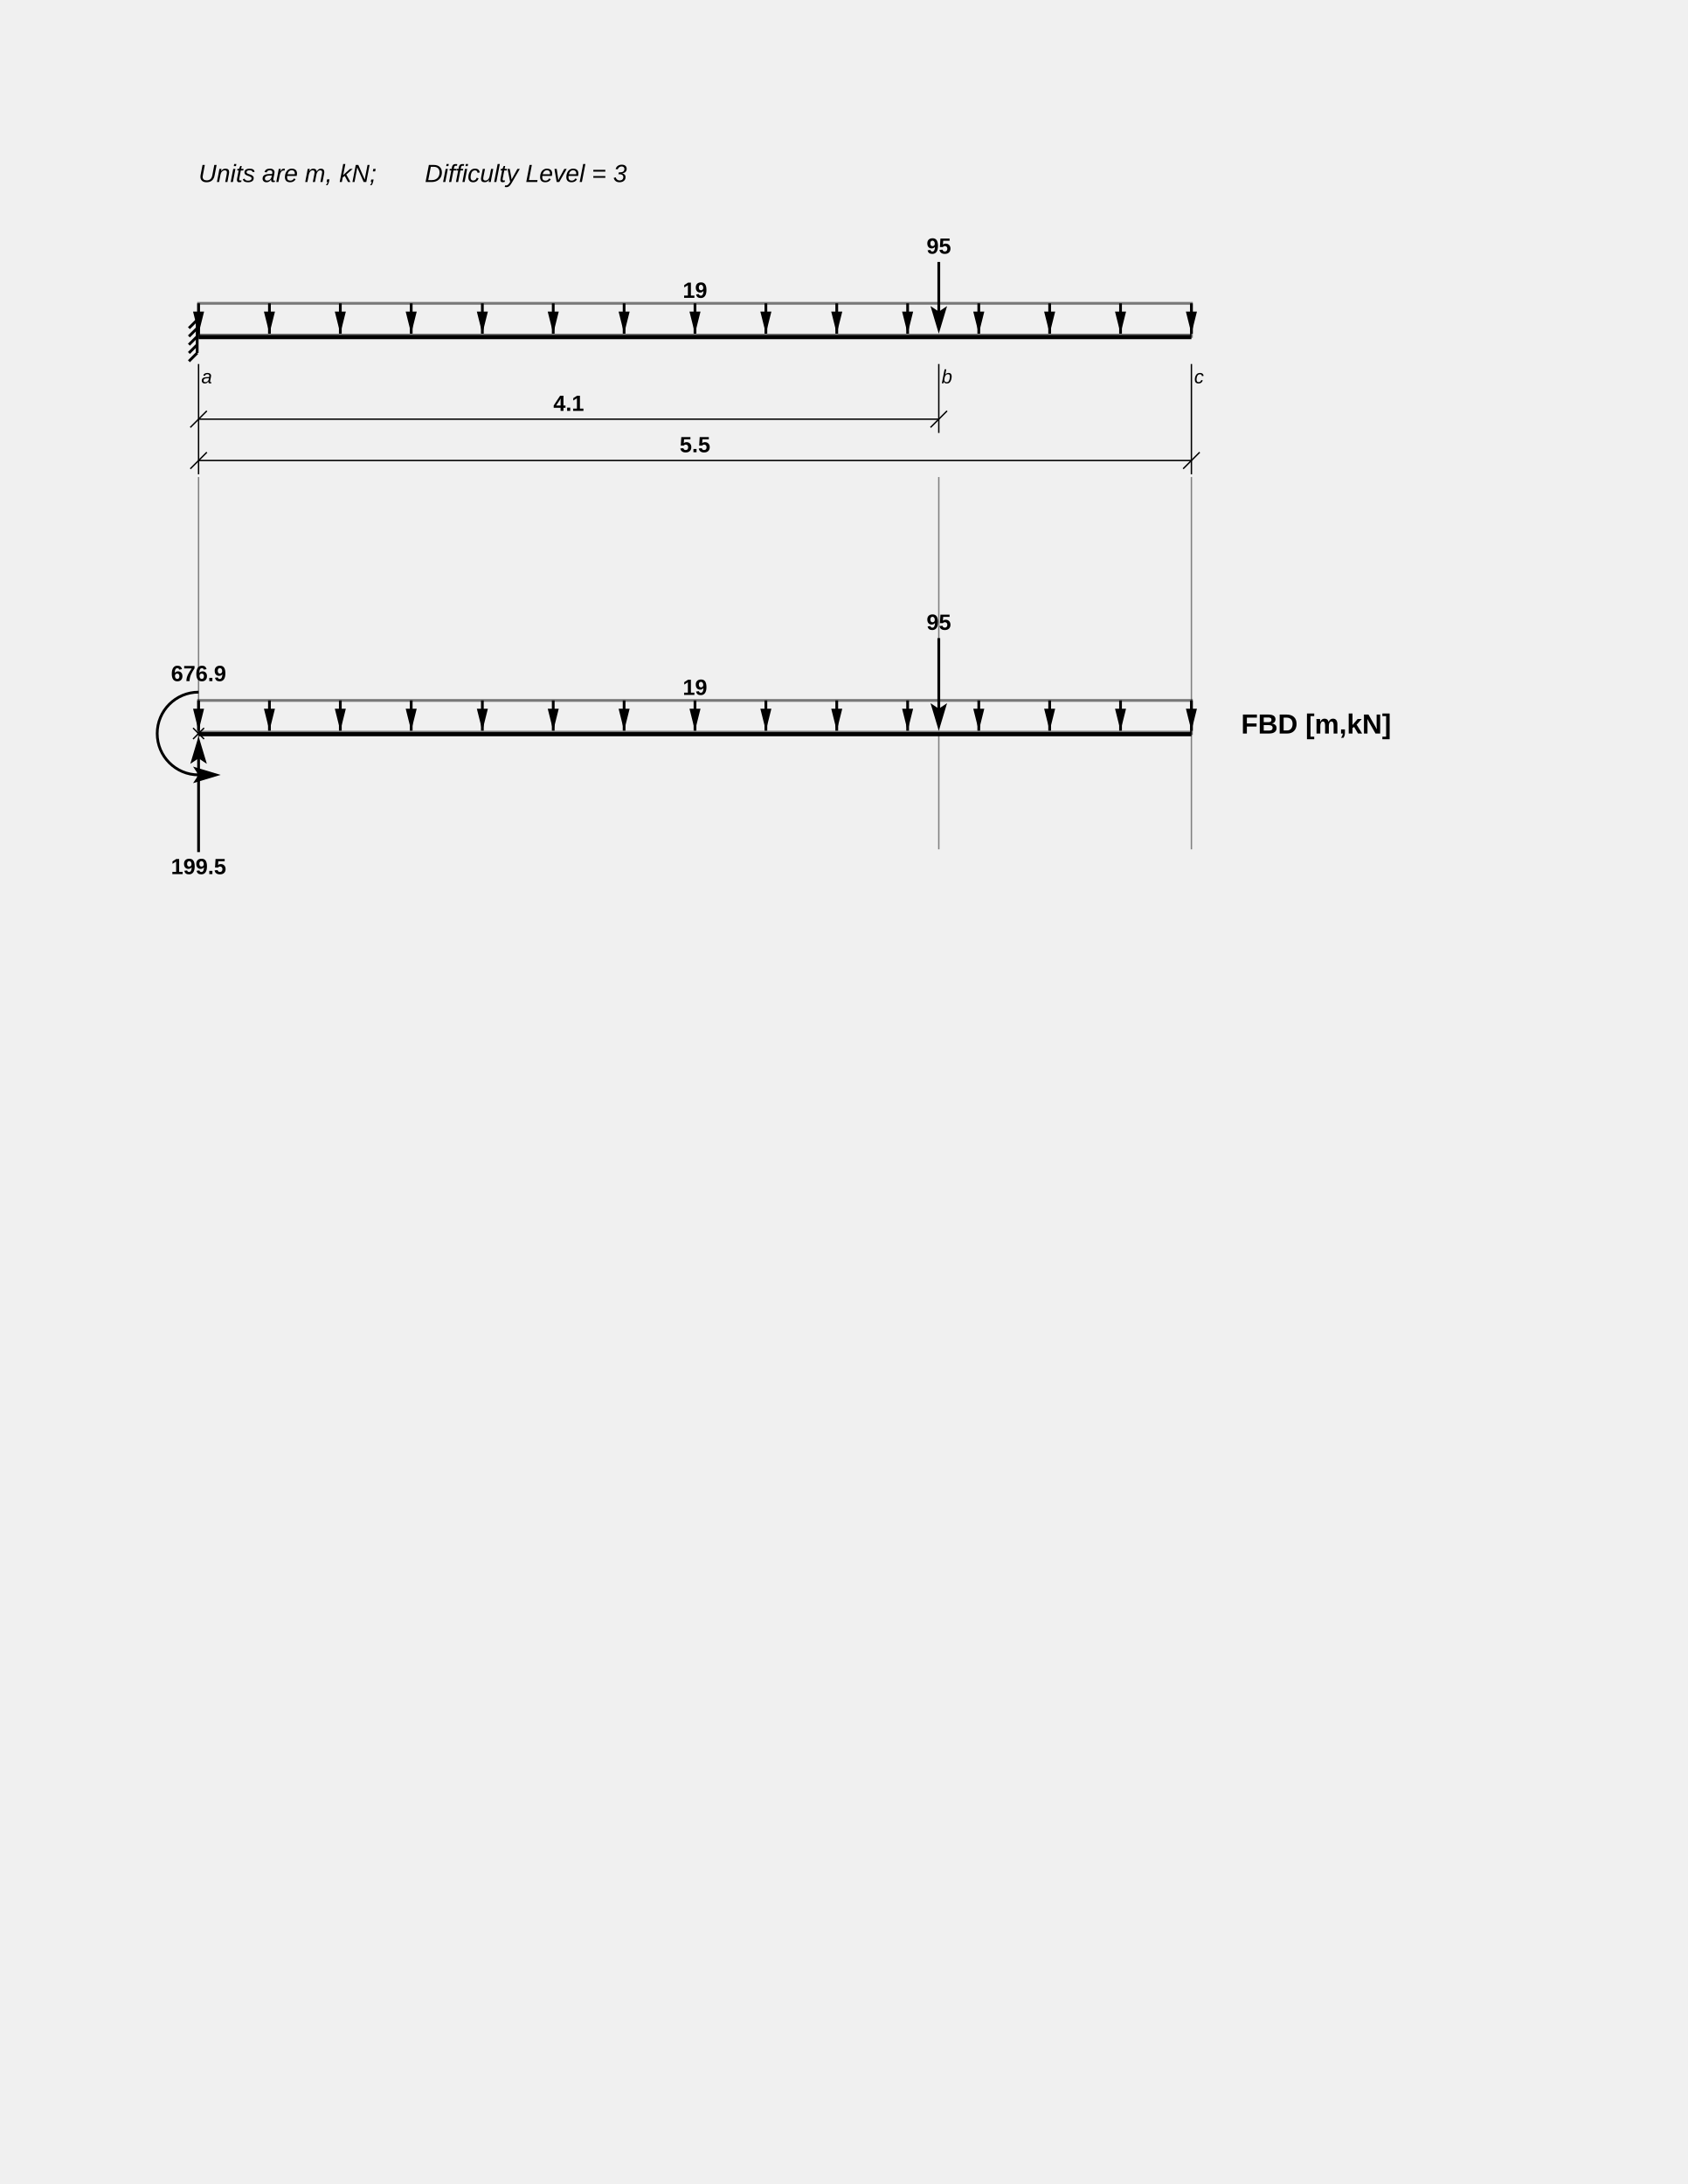
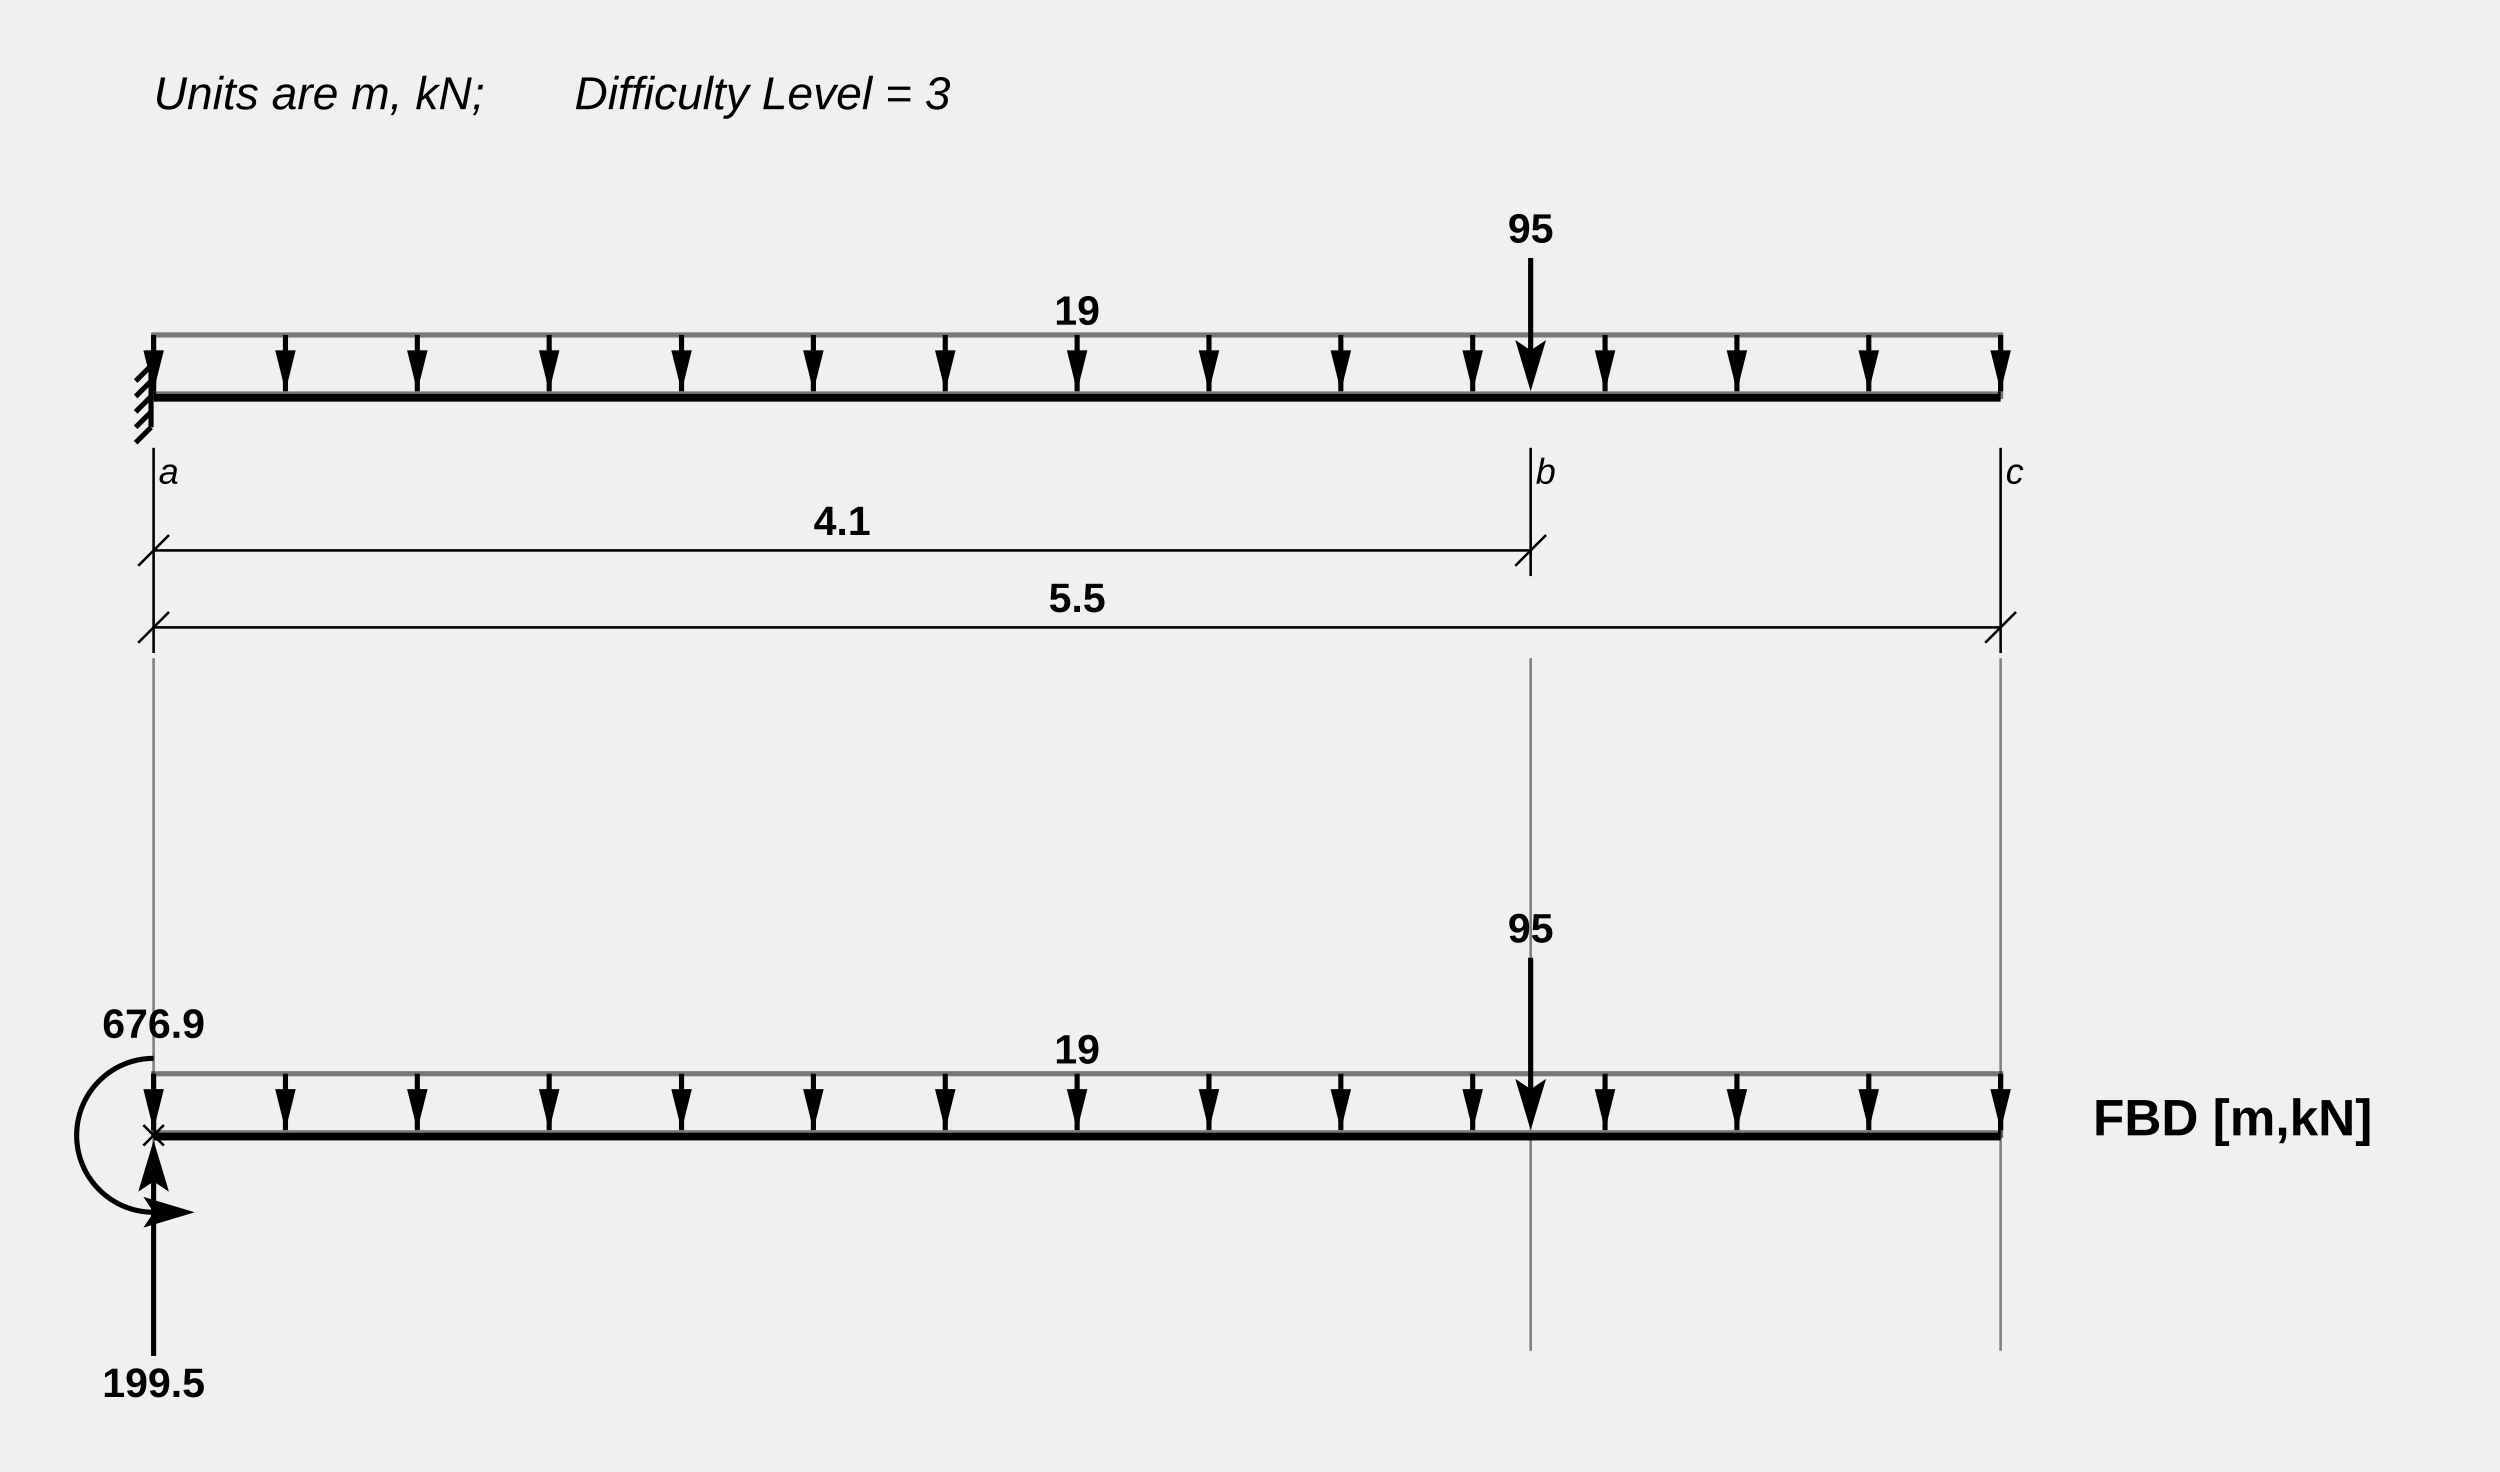
- <svg xmlns="http://www.w3.org/2000/svg" xmlns:xlink="http://www.w3.org/1999/xlink" version="1.1" width="8.5in" height="11.0in" viewBox="0 0 612 792">
-   <defs>
-     <style type="text/css">
+ <svg xmlns="http://www.w3.org/2000/svg" xmlns:xlink="http://www.w3.org/1999/xlink" id="svg221" viewBox="0 0 487.193 286.803" height="3.983in" width="6.767in" version="1.1">
+   <defs id="defs61">
+     <style id="style2" type="text/css">
    .elem {
	stroke-width: 2.0;
	stroke: black;
	}
    path.dim {
       stroke-width: 0.5;
       stroke: black;
       }
    path.guides {
       stroke-width: 0.5;
       stroke: grey;
       }
    text.dwglabel {
       font-family: Verdana, Arial;
       font-size: 10px;
       font-weight: bold;
       fill: black;
       text-align: center;
       text-anchor: start;
       }
    text.dim {
       font-family: Verdana, Arial;
       font-size: 8px;
       font-weight: bold;
       fill: black;
       text-align: center;
       text-anchor: middle;
       }
    text.guides {
       font-family: Verdana, Arial;
       font-size: 8px;
       font-weight: normal;
       font-style: italic;
       fill: black;
       text-align: center;
       text-anchor: middle;
       }
    text.vmlabel {
       font-family: Verdana, Arial;
       font-size: 8px;
       font-style: italic;
       fill: black;
       }
    text.notes {
       font-family: Verdana, Arial;
       font-size: 9px;
       font-weight: normal;
       font-style: italic;
       fill: black;
       text-align: center;
       text-anchor: left;
       }
    text.ptlabel {
       font-family: Verdana, Arial;
       font-size: 7px;
       font-style: italic;
       fill: black;
       text-align: center;
       text-anchor: start;
       }
     path.cload {
       fill: none;
       stroke-width: 1;
       stroke: black; 
       marker-end: url(#CLArrowEnd);
     }
      path.mload {
       fill: none;
       stroke-width: 1;
       stroke: black; 
       marker-end: url(#MLArrowEnd);
     }
      path.mloadInkscape {
       fill: none;
       stroke-width: 1;
       stroke: black; 
       marker-end: url(#MLArrowStart);
     }
     polygon.dload {
       fill: rgb(240,240,240);
       opacity: 0.5; /* if &lt; 1, REALLY slows down printing of the pdfs */
       stroke-width: 1;
       stroke: black; 
     }
     path.dload {
       fill: none;
       stroke-width: 1;
       stroke: black; 
       marker-end: url(#DLArrowEnd);
     }
     path.dloadna {
       fill: none;
       stroke-width: 1;
       stroke: black; 
     }
     path.vdiag {
       fill: url(#crosshatch45);
       stroke-width: 1;
       stroke: black; 
     }
     path.mdiag {
       fill: url(#crosshatch45);
       stroke-width: 1;
       stroke: black; 
     }

    </style>
-     <g id="PinnedSupport" transform="translate(0,1.0)">
-       <path d="M 0 0 l 4 6 l -8 0 z" stroke="black" stroke-width="0" fill="black" opacity="1.0" />
-       <path d="M -6 6 l 12 0" stroke="black" stroke-width="1" fill="none" />
-       <path d="M 6 6 l -3 3 m 0 -3 l -3 3 m 0 -3 l -3 3 m 0 -3 l -3 3 m 0 -3 l -3 3" stroke="black" stroke-width="1" fill="none" />
-     </g>
-     <g id="RollerSupport" transform="translate(0,1.0)">
-       <circle cx="0" cy="3" r="3" stroke="black" stroke-width="0" fill="black" opacity="1.0" />
-       <path d="M -6 6 l 12 0" stroke="black" stroke-width="1" fill="none" />
-       <path d="M 6 6 l -3 3 m 0 -3 l -3 3 m 0 -3 l -3 3 m 0 -3 l -3 3 m 0 -3 l -3 3" stroke="black" stroke-width="1" fill="none" />
-     </g>
-     <g id="LFixedSupport" transform="translate(-0.5,0)">
-       <path d="M 0 -6 l 0 12" stroke="black" stroke-width="1" fill="none" />
-       <path d="M 0 -6 l -3 3 m 3 0 l -3 3 m 3 0 l -3 3 m 3 0 l -3 3 m 3 0 l -3 3" stroke="black" stroke-width="1" fill="none" />
+     <g transform="translate(0,1)" id="PinnedSupport">
+       <path style="opacity:1;fill:#000000;stroke:#000000;stroke-width:0" id="path4" d="M 0,0 4,6 H -4 Z" />
+       <path style="fill:none;stroke:#000000;stroke-width:1" id="path6" d="M -6,6 H 6" />
+       <path style="fill:none;stroke:#000000;stroke-width:1" id="path8" d="M 6,6 3,9 M 3,6 0,9 M 0,6 -3,9 m 0,-3 -3,3 m 0,-3 -3,3" />
+     </g>
+     <g transform="translate(0,1)" id="RollerSupport">
+       <circle style="opacity:1;fill:#000000;stroke:#000000;stroke-width:0" id="circle11" r="3" cy="3" cx="0" />
+       <path style="fill:none;stroke:#000000;stroke-width:1" id="path13" d="M -6,6 H 6" />
+       <path style="fill:none;stroke:#000000;stroke-width:1" id="path15" d="M 6,6 3,9 M 3,6 0,9 M 0,6 -3,9 m 0,-3 -3,3 m 0,-3 -3,3" />
+     </g>
+     <g transform="translate(-0.5)" id="LFixedSupport">
+       <path style="fill:none;stroke:#000000;stroke-width:1" id="path18" d="M 0,-6 V 6" />
+       <path style="fill:none;stroke:#000000;stroke-width:1" id="path20" d="m 0,-6 -3,3 m 3,0 -3,3 m 3,0 -3,3 m 3,0 -3,3 m 3,0 -3,3" />
    </g>
    <g id="RFixedSupport">
-       <use xlink:href="#LFixedSupport" transform="scale(-1,1)" />
+       <use height="100%" width="100%" y="0" x="0" id="use23" transform="scale(-1,1)" xlink:href="#LFixedSupport" />
    </g>
    <g id="Hinge">
-       <circle cx="0" cy="0" r="2.5" stroke="black" stroke-width="1" fill="white" />
+       <circle style="fill:#ffffff;stroke:#000000;stroke-width:1" id="circle26" r="2.5" cy="0" cx="0" />
    </g>
    <g id="ShearRelease">
-       <rect x="-3" y="-6" width="6" height="12" stroke="none" fill="white" />
-       <circle cx="0" cy="-6" r="2" stroke="black" strokewidth="0.5" fill="white" />
-       <circle cx="0" cy="0" r="2" stroke="black" strokewidth="0.5" fill="white" />
-       <circle cx="0" cy="6" r="2" stroke="black" strokewidth="0.5" fill="white" />
-       <path d="M -3 -9 l 0 18 M 3 -9 l 0 18" stroke="black" stroke-width="1" />
-     </g>
-     <marker id="DLArrowStart" markerUnits="userSpaceOnUse" markerWidth="8" markerHeight="4" orient="auto" viewBox="0 0 8 4" refX="0" refY="2">
-       <path d="M 0 2 l 8 -2 l 0 4 z" />
-     </marker>
-     <marker id="DLArrowEnd" markerUnits="userSpaceOnUse" markerWidth="8" markerHeight="4" orient="auto" viewBox="0 0 8 4" refX="8" refY="2">
-       <path d="M 0 0 l 8 2 l -8 2 z" />
-     </marker>
-     <marker id="CLArrowStart" markerUnits="userSpaceOnUse" markerWidth="10.0" markerHeight="6" orient="auto" viewBox="0 0 10 6" refX="3.0" refY="3">
-       <path d="M 0 3 l 10 -3 l -2 3 l 2 3 z" />
-     </marker>
-     <marker id="CLArrowEnd" markerUnits="userSpaceOnUse" markerWidth="10.0" markerHeight="6" orient="auto" viewBox="0 0 10 6" refX="7.0" refY="3">
-       <path d="M 0 0 l 10 3 l -10 3 l 2 -3 z" />
-     </marker>
-     <marker id="MLArrowStart" markerUnits="userSpaceOnUse" markerWidth="10.0" markerHeight="6" orient="auto" viewBox="0 0 10 6" refX="8" refY="3">
-       <path d="M 10 0 l -10 3 l 10 3 l -2 -3 z" />
-     </marker>
-     <marker id="MLArrowEnd" markerUnits="userSpaceOnUse" markerWidth="10.0" markerHeight="6" orient="auto" viewBox="0 0 10 6" refX="2" refY="3">
-       <path d="M 0 0 l 10 3 l -10 3 l 2 -3 z" />
-     </marker>
-     <pattern id="crosshatch45" patternUnits="userSpaceOnUse" x="0" y="0" width="10" height="10" viewBox="0 0 10 10">
-       <path d="M 0 0 L 10 10" fill="none" stroke="grey" stroke-width="0.2" />
+       <rect style="fill:#ffffff;stroke:none" id="rect29" height="12" width="6" y="-6" x="-3" />
+       <circle style="fill:#ffffff;stroke:#000000" id="circle31" strokewidth="0.5" r="2" cy="-6" cx="0" />
+       <circle style="fill:#ffffff;stroke:#000000" id="circle33" strokewidth="0.5" r="2" cy="0" cx="0" />
+       <circle style="fill:#ffffff;stroke:#000000" id="circle35" strokewidth="0.5" r="2" cy="6" cx="0" />
+       <path style="stroke:#000000;stroke-width:1" id="path37" d="M -3,-9 V 9 M 3,-9 V 9" />
+     </g>
+     <marker refY="2" refX="0" viewBox="0 0 8 4" orient="auto" markerHeight="4" markerWidth="8" markerUnits="userSpaceOnUse" id="DLArrowStart">
+       <path id="path40" d="M 0,2 8,0 v 4 z" />
+     </marker>
+     <marker refY="2" refX="8" viewBox="0 0 8 4" orient="auto" markerHeight="4" markerWidth="8" markerUnits="userSpaceOnUse" id="DLArrowEnd">
+       <path id="path43" d="M 0,0 8,2 0,4 Z" />
+     </marker>
+     <marker refY="3" refX="3" viewBox="0 0 10 6" orient="auto" markerHeight="6" markerWidth="10" markerUnits="userSpaceOnUse" id="CLArrowStart">
+       <path id="path46" d="M 0,3 10,0 8,3 10,6 Z" />
+     </marker>
+     <marker refY="3" refX="7" viewBox="0 0 10 6" orient="auto" markerHeight="6" markerWidth="10" markerUnits="userSpaceOnUse" id="CLArrowEnd">
+       <path id="path49" d="M 0,0 10,3 0,6 2,3 Z" />
+     </marker>
+     <marker refY="3" refX="8" viewBox="0 0 10 6" orient="auto" markerHeight="6" markerWidth="10" markerUnits="userSpaceOnUse" id="MLArrowStart">
+       <path id="path52" d="M 10,0 0,3 10,6 8,3 Z" />
+     </marker>
+     <marker refY="3" refX="2" viewBox="0 0 10 6" orient="auto" markerHeight="6" markerWidth="10" markerUnits="userSpaceOnUse" id="MLArrowEnd">
+       <path id="path55" d="M 0,0 10,3 0,6 2,3 Z" />
+     </marker>
+     <pattern viewBox="0 0 10 10" height="10" width="10" y="0" x="0" patternUnits="userSpaceOnUse" id="crosshatch45">
+       <path id="path58" stroke-width="0.2" stroke="grey" fill="none" d="M 0 0 L 10 10" />
    </pattern>
  </defs>
-   <g transform="translate(72.0,122.0)">
-     <path class="elem" d="M 0 0 l 360.0 0" />
-     <g transform="translate(0.0,0.0)">
-       <polygon points="0,0 0,-12.0 360.0,-12.0 360.0,0" class="dload" />
-       <path class="dload" d="M 0.0 -12.0 L 0.0 -1.0" />
-       <path class="dload" d="M 25.7 -12.0 L 25.7 -1.0" />
-       <path class="dload" d="M 51.4 -12.0 L 51.4 -1.0" />
-       <path class="dload" d="M 77.1 -12.0 L 77.1 -1.0" />
-       <path class="dload" d="M 102.9 -12.0 L 102.9 -1.0" />
-       <path class="dload" d="M 128.6 -12.0 L 128.6 -1.0" />
-       <path class="dload" d="M 154.3 -12.0 L 154.3 -1.0" />
-       <path class="dload" d="M 180.0 -12.0 L 180.0 -1.0" />
-       <path class="dload" d="M 205.7 -12.0 L 205.7 -1.0" />
-       <path class="dload" d="M 231.4 -12.0 L 231.4 -1.0" />
-       <path class="dload" d="M 257.1 -12.0 L 257.1 -1.0" />
-       <path class="dload" d="M 282.9 -12.0 L 282.9 -1.0" />
-       <path class="dload" d="M 308.6 -12.0 L 308.6 -1.0" />
-       <path class="dload" d="M 334.3 -12.0 L 334.3 -1.0" />
-       <path class="dload" d="M 360.0 -12.0 L 360.0 -1.0" />
-       <text style="text-anchor: middle;" dx="0.0" dy="-2.0" y="-12.0" x="180.0" class="dim">19</text>
-     </g>
-     <g transform="translate(268.4,-1.0)">
-       <path class="cload" d="M 0 -26.0 l 0 23.0" />
-       <text y="-26.0" x="0" class="dim" dy="-3.0">95</text>
-     </g>
-     <use y="0" x="0.0" xlink:href="#LFixedSupport" />
-     <path class="dim" d="M 268.4 10.0 l 0 25.0" />
-     <path class="dim" d="M 0.0 30.0 l 268.4 0" />
-     <path class="dim" d="M 0.0 30.0 m -3.0 3.0 l 6.0 -6.0" />
-     <path class="dim" d="M 268.4 30.0 m -3.0 3.0 l 6.0 -6.0" />
-     <text y="30.0" x="134.2" class="dim" dy="-3.0">4.1</text>
-     <path class="dim" d="M 0.0 10.0 l 0 40.0" />
-     <path class="dim" d="M 360.0 10.0 l 0 40.0" />
-     <path class="dim" d="M 0.0 45.0 l 360.0 0" />
-     <path class="dim" d="M 0.0 45.0 m -3.0 3.0 l 6.0 -6.0" />
-     <path class="dim" d="M 360.0 45.0 m -3.0 3.0 l 6.0 -6.0" />
-     <text y="45.0" x="180.0" class="dim" dy="-3.0">5.5</text>
-     <text y="17.0" x="0.0" class="ptlabel" dx="1.0">a</text>
-     <text y="17.0" x="268.4" class="ptlabel" dx="1.0">b</text>
-     <text y="17.0" x="360.0" class="ptlabel" dx="1.0">c</text>
-     <text y="-56.0" x="0" xml:space="preserve" class="notes">Units are m, kN;       Difficulty Level = 3</text>
-     <g id="fbd-guides" visibility="visible" transform="translate(0.0,0.0)">
-       <path class="guides" d="M 0.0 51.0 L 0.0 186.0 M 268.4 51.0 L 268.4 186.0 M 360.0 51.0 L 360.0 186.0" />
-     </g>
-     <g id="beam-fb-diagram" visibility="visible" transform="translate(0.0,144.0)">
-       <path class="elem" d="M 0 0 l 360.0 0" />
-       <g transform="translate(0.0,0.0)">
-         <polygon points="0,0 0,-12.0 360.0,-12.0 360.0,0" class="dload" />
-         <path class="dload" d="M 0.0 -12.0 L 0.0 -1.0" />
-         <path class="dload" d="M 25.7 -12.0 L 25.7 -1.0" />
-         <path class="dload" d="M 51.4 -12.0 L 51.4 -1.0" />
-         <path class="dload" d="M 77.1 -12.0 L 77.1 -1.0" />
-         <path class="dload" d="M 102.9 -12.0 L 102.9 -1.0" />
-         <path class="dload" d="M 128.6 -12.0 L 128.6 -1.0" />
-         <path class="dload" d="M 154.3 -12.0 L 154.3 -1.0" />
-         <path class="dload" d="M 180.0 -12.0 L 180.0 -1.0" />
-         <path class="dload" d="M 205.7 -12.0 L 205.7 -1.0" />
-         <path class="dload" d="M 231.4 -12.0 L 231.4 -1.0" />
-         <path class="dload" d="M 257.1 -12.0 L 257.1 -1.0" />
-         <path class="dload" d="M 282.9 -12.0 L 282.9 -1.0" />
-         <path class="dload" d="M 308.6 -12.0 L 308.6 -1.0" />
-         <path class="dload" d="M 334.3 -12.0 L 334.3 -1.0" />
-         <path class="dload" d="M 360.0 -12.0 L 360.0 -1.0" />
-         <text style="text-anchor: middle;" dx="0.0" dy="-2.0" y="-12.0" x="180.0" class="dim">19</text>
-       </g>
-       <g transform="translate(268.4,-1.0)">
-         <path class="cload" d="M 0 -33.6 l 0 30.6" />
-         <text y="-33.6" x="0" class="dim" dy="-3.0">95</text>
-       </g>
-       <g transform="translate(0.0,1.0)">
-         <path class="cload" d="M 0 42.0 l 0 -39.0" />
-         <text y="42.0" x="0" class="dim" dy="8.0">199.5</text>
-       </g>
-       <g transform="translate(0.0,0.0)">
-         <path class="dim" d="M -2.0 -2.0 l 4.0 4.0 M -2.0 2.0 l 4.0 -4.0" />
-         <path class="mload" d="M -0.0,-15.0 A 15.0,15.0 0 0,0 -0.0,15.0" />
-         <text y="-15.0" x="-0.0" class="dim" dy="-4.0">676.9</text>
-       </g>
-       <text x="360.0" y="0" class="dwglabel" dx="18.0">FBD [m,kN]</text>
+   <g id="g219" transform="translate(29.89999,77.28184)">
+     <path style="stroke:#000000;stroke-width:2" id="path65" d="M 0,0 H 360" class="elem" />
+     <g id="g103">
+       <polygon style="opacity:0.5;fill:#f0f0f0;stroke:#000000;stroke-width:1" id="polygon69" class="dload" points="360,-12 360,0 0,0 0,-12 " />
+       <path style="fill:none;stroke:#000000;stroke-width:1;marker-end:url(#DLArrowEnd)" id="path71" d="M 0,-12 V -1" class="dload" />
+       <path style="fill:none;stroke:#000000;stroke-width:1;marker-end:url(#DLArrowEnd)" id="path73" d="M 25.7,-12 V -1" class="dload" />
+       <path style="fill:none;stroke:#000000;stroke-width:1;marker-end:url(#DLArrowEnd)" id="path75" d="M 51.4,-12 V -1" class="dload" />
+       <path style="fill:none;stroke:#000000;stroke-width:1;marker-end:url(#DLArrowEnd)" id="path77" d="M 77.1,-12 V -1" class="dload" />
+       <path style="fill:none;stroke:#000000;stroke-width:1;marker-end:url(#DLArrowEnd)" id="path79" d="M 102.9,-12 V -1" class="dload" />
+       <path style="fill:none;stroke:#000000;stroke-width:1;marker-end:url(#DLArrowEnd)" id="path81" d="M 128.6,-12 V -1" class="dload" />
+       <path style="fill:none;stroke:#000000;stroke-width:1;marker-end:url(#DLArrowEnd)" id="path83" d="M 154.3,-12 V -1" class="dload" />
+       <path style="fill:none;stroke:#000000;stroke-width:1;marker-end:url(#DLArrowEnd)" id="path85" d="M 180,-12 V -1" class="dload" />
+       <path style="fill:none;stroke:#000000;stroke-width:1;marker-end:url(#DLArrowEnd)" id="path87" d="M 205.7,-12 V -1" class="dload" />
+       <path style="fill:none;stroke:#000000;stroke-width:1;marker-end:url(#DLArrowEnd)" id="path89" d="M 231.4,-12 V -1" class="dload" />
+       <path style="fill:none;stroke:#000000;stroke-width:1;marker-end:url(#DLArrowEnd)" id="path91" d="M 257.1,-12 V -1" class="dload" />
+       <path style="fill:none;stroke:#000000;stroke-width:1;marker-end:url(#DLArrowEnd)" id="path93" d="M 282.9,-12 V -1" class="dload" />
+       <path style="fill:none;stroke:#000000;stroke-width:1;marker-end:url(#DLArrowEnd)" id="path95" d="M 308.6,-12 V -1" class="dload" />
+       <path style="fill:none;stroke:#000000;stroke-width:1;marker-end:url(#DLArrowEnd)" id="path97" d="M 334.3,-12 V -1" class="dload" />
+       <path style="fill:none;stroke:#000000;stroke-width:1;marker-end:url(#DLArrowEnd)" id="path99" d="M 360,-12 V -1" class="dload" />
+       <text id="text101" class="dim" x="180" y="-12" dy="-2" dx="0" style="font-weight:bold;font-size:8px;font-family:Verdana, Arial;text-align:center;text-anchor:middle;fill:#000000">19</text>
+     </g>
+     <g id="g111" transform="translate(268.4,-1)">
+       <path style="fill:none;stroke:#000000;stroke-width:1;marker-end:url(#CLArrowEnd)" id="path107" d="M 0,-26 V -3" class="cload" />
+       <text style="font-weight:bold;font-size:8px;font-family:Verdana, Arial;text-align:center;text-anchor:middle;fill:#000000" id="text109" dy="-3" class="dim" x="0" y="-26">95</text>
+     </g>
+     <use height="100%" width="100%" id="use113" xlink:href="#LFixedSupport" x="0" y="0" />
+     <path style="stroke:#000000;stroke-width:0.5" id="path115" d="M 268.4,10 V 35" class="dim" />
+     <path style="stroke:#000000;stroke-width:0.5" id="path117" d="M 0,30 H 268.4" class="dim" />
+     <path style="stroke:#000000;stroke-width:0.5" id="path119" d="m 0,30 m -3,3 6,-6" class="dim" />
+     <path style="stroke:#000000;stroke-width:0.5" id="path121" d="m 268.4,30 m -3,3 6,-6" class="dim" />
+     <text style="font-weight:bold;font-size:8px;font-family:Verdana, Arial;text-align:center;text-anchor:middle;fill:#000000" id="text123" dy="-3" class="dim" x="134.2" y="30">4.1</text>
+     <path style="stroke:#000000;stroke-width:0.5" id="path125" d="M 0,10 V 50" class="dim" />
+     <path style="stroke:#000000;stroke-width:0.5" id="path127" d="M 360,10 V 50" class="dim" />
+     <path style="stroke:#000000;stroke-width:0.5" id="path129" d="M 0,45 H 360" class="dim" />
+     <path style="stroke:#000000;stroke-width:0.5" id="path131" d="m 0,45 m -3,3 6,-6" class="dim" />
+     <path style="stroke:#000000;stroke-width:0.5" id="path133" d="m 360,45 m -3,3 6,-6" class="dim" />
+     <text style="font-weight:bold;font-size:8px;font-family:Verdana, Arial;text-align:center;text-anchor:middle;fill:#000000" id="text135" dy="-3" class="dim" x="180" y="45">5.5</text>
+     <text style="font-style:italic;font-size:7px;font-family:Verdana, Arial;text-align:center;text-anchor:start;fill:#000000" id="text137" dx="1" class="ptlabel" x="0" y="17">a</text>
+     <text style="font-style:italic;font-size:7px;font-family:Verdana, Arial;text-align:center;text-anchor:start;fill:#000000" id="text139" dx="1" class="ptlabel" x="268.4" y="17">b</text>
+     <text style="font-style:italic;font-size:7px;font-family:Verdana, Arial;text-align:center;text-anchor:start;fill:#000000" id="text141" dx="1" class="ptlabel" x="360" y="17">c</text>
+     <text style="font-style:italic;font-weight:normal;font-size:9px;font-family:Verdana, Arial;text-align:center;fill:#000000" id="text143" class="notes" xml:space="preserve" x="0" y="-56">Units are m, kN;       Difficulty Level = 3</text>
+     <g style="visibility:visible" visibility="visible" id="fbd-guides">
+       <path style="stroke:#808080;stroke-width:0.5" id="path145" d="M 0,51 V 186 M 268.4,51 V 186 M 360,51 v 135" class="guides" />
+     </g>
+     <g style="visibility:visible" transform="translate(0,144)" visibility="visible" id="beam-fb-diagram">
+       <path style="stroke:#000000;stroke-width:2" id="path150" d="M 0,0 H 360" class="elem" />
+       <g id="g188">
+         <polygon style="opacity:0.5;fill:#f0f0f0;stroke:#000000;stroke-width:1" id="polygon154" class="dload" points="360,-12 360,0 0,0 0,-12 " />
+         <path style="fill:none;stroke:#000000;stroke-width:1;marker-end:url(#DLArrowEnd)" id="path156" d="M 0,-12 V -1" class="dload" />
+         <path style="fill:none;stroke:#000000;stroke-width:1;marker-end:url(#DLArrowEnd)" id="path158" d="M 25.7,-12 V -1" class="dload" />
+         <path style="fill:none;stroke:#000000;stroke-width:1;marker-end:url(#DLArrowEnd)" id="path160" d="M 51.4,-12 V -1" class="dload" />
+         <path style="fill:none;stroke:#000000;stroke-width:1;marker-end:url(#DLArrowEnd)" id="path162" d="M 77.1,-12 V -1" class="dload" />
+         <path style="fill:none;stroke:#000000;stroke-width:1;marker-end:url(#DLArrowEnd)" id="path164" d="M 102.9,-12 V -1" class="dload" />
+         <path style="fill:none;stroke:#000000;stroke-width:1;marker-end:url(#DLArrowEnd)" id="path166" d="M 128.6,-12 V -1" class="dload" />
+         <path style="fill:none;stroke:#000000;stroke-width:1;marker-end:url(#DLArrowEnd)" id="path168" d="M 154.3,-12 V -1" class="dload" />
+         <path style="fill:none;stroke:#000000;stroke-width:1;marker-end:url(#DLArrowEnd)" id="path170" d="M 180,-12 V -1" class="dload" />
+         <path style="fill:none;stroke:#000000;stroke-width:1;marker-end:url(#DLArrowEnd)" id="path172" d="M 205.7,-12 V -1" class="dload" />
+         <path style="fill:none;stroke:#000000;stroke-width:1;marker-end:url(#DLArrowEnd)" id="path174" d="M 231.4,-12 V -1" class="dload" />
+         <path style="fill:none;stroke:#000000;stroke-width:1;marker-end:url(#DLArrowEnd)" id="path176" d="M 257.1,-12 V -1" class="dload" />
+         <path style="fill:none;stroke:#000000;stroke-width:1;marker-end:url(#DLArrowEnd)" id="path178" d="M 282.9,-12 V -1" class="dload" />
+         <path style="fill:none;stroke:#000000;stroke-width:1;marker-end:url(#DLArrowEnd)" id="path180" d="M 308.6,-12 V -1" class="dload" />
+         <path style="fill:none;stroke:#000000;stroke-width:1;marker-end:url(#DLArrowEnd)" id="path182" d="M 334.3,-12 V -1" class="dload" />
+         <path style="fill:none;stroke:#000000;stroke-width:1;marker-end:url(#DLArrowEnd)" id="path184" d="M 360,-12 V -1" class="dload" />
+         <text id="text186" class="dim" x="180" y="-12" dy="-2" dx="0" style="font-weight:bold;font-size:8px;font-family:Verdana, Arial;text-align:center;text-anchor:middle;fill:#000000">19</text>
+       </g>
+       <g id="g196" transform="translate(268.4,-1)">
+         <path style="fill:none;stroke:#000000;stroke-width:1;marker-end:url(#CLArrowEnd)" id="path192" d="M 0,-33.6 V -3" class="cload" />
+         <text style="font-weight:bold;font-size:8px;font-family:Verdana, Arial;text-align:center;text-anchor:middle;fill:#000000" id="text194" dy="-3" class="dim" x="0" y="-33.6">95</text>
+       </g>
+       <g id="g204" transform="translate(0,1)">
+         <path style="fill:none;stroke:#000000;stroke-width:1;marker-end:url(#CLArrowEnd)" id="path200" d="M 0,42 V 3" class="cload" />
+         <text style="font-weight:bold;font-size:8px;font-family:Verdana, Arial;text-align:center;text-anchor:middle;fill:#000000" id="text202" dy="8" class="dim" x="0" y="42">199.5</text>
+       </g>
+       <g id="g214">
+         <path style="stroke:#000000;stroke-width:0.5" id="path208" d="M -2,-2 2,2 M -2,2 2,-2" class="dim" />
+         <path style="fill:none;stroke:#000000;stroke-width:1;marker-end:url(#MLArrowEnd)" id="path210" d="M 0,-15 A 15,15 0 0 0 0,15" class="mload" />
+         <text style="font-weight:bold;font-size:8px;font-family:Verdana, Arial;text-align:center;text-anchor:middle;fill:#000000" id="text212" dy="-4" class="dim" x="0" y="-15">676.9</text>
+       </g>
+       <text style="font-weight:bold;font-size:10px;font-family:Verdana, Arial;text-align:center;text-anchor:start;fill:#000000" id="text216" dx="18" class="dwglabel" y="0" x="360">FBD [m,kN]</text>
    </g>
  </g>
</svg>
